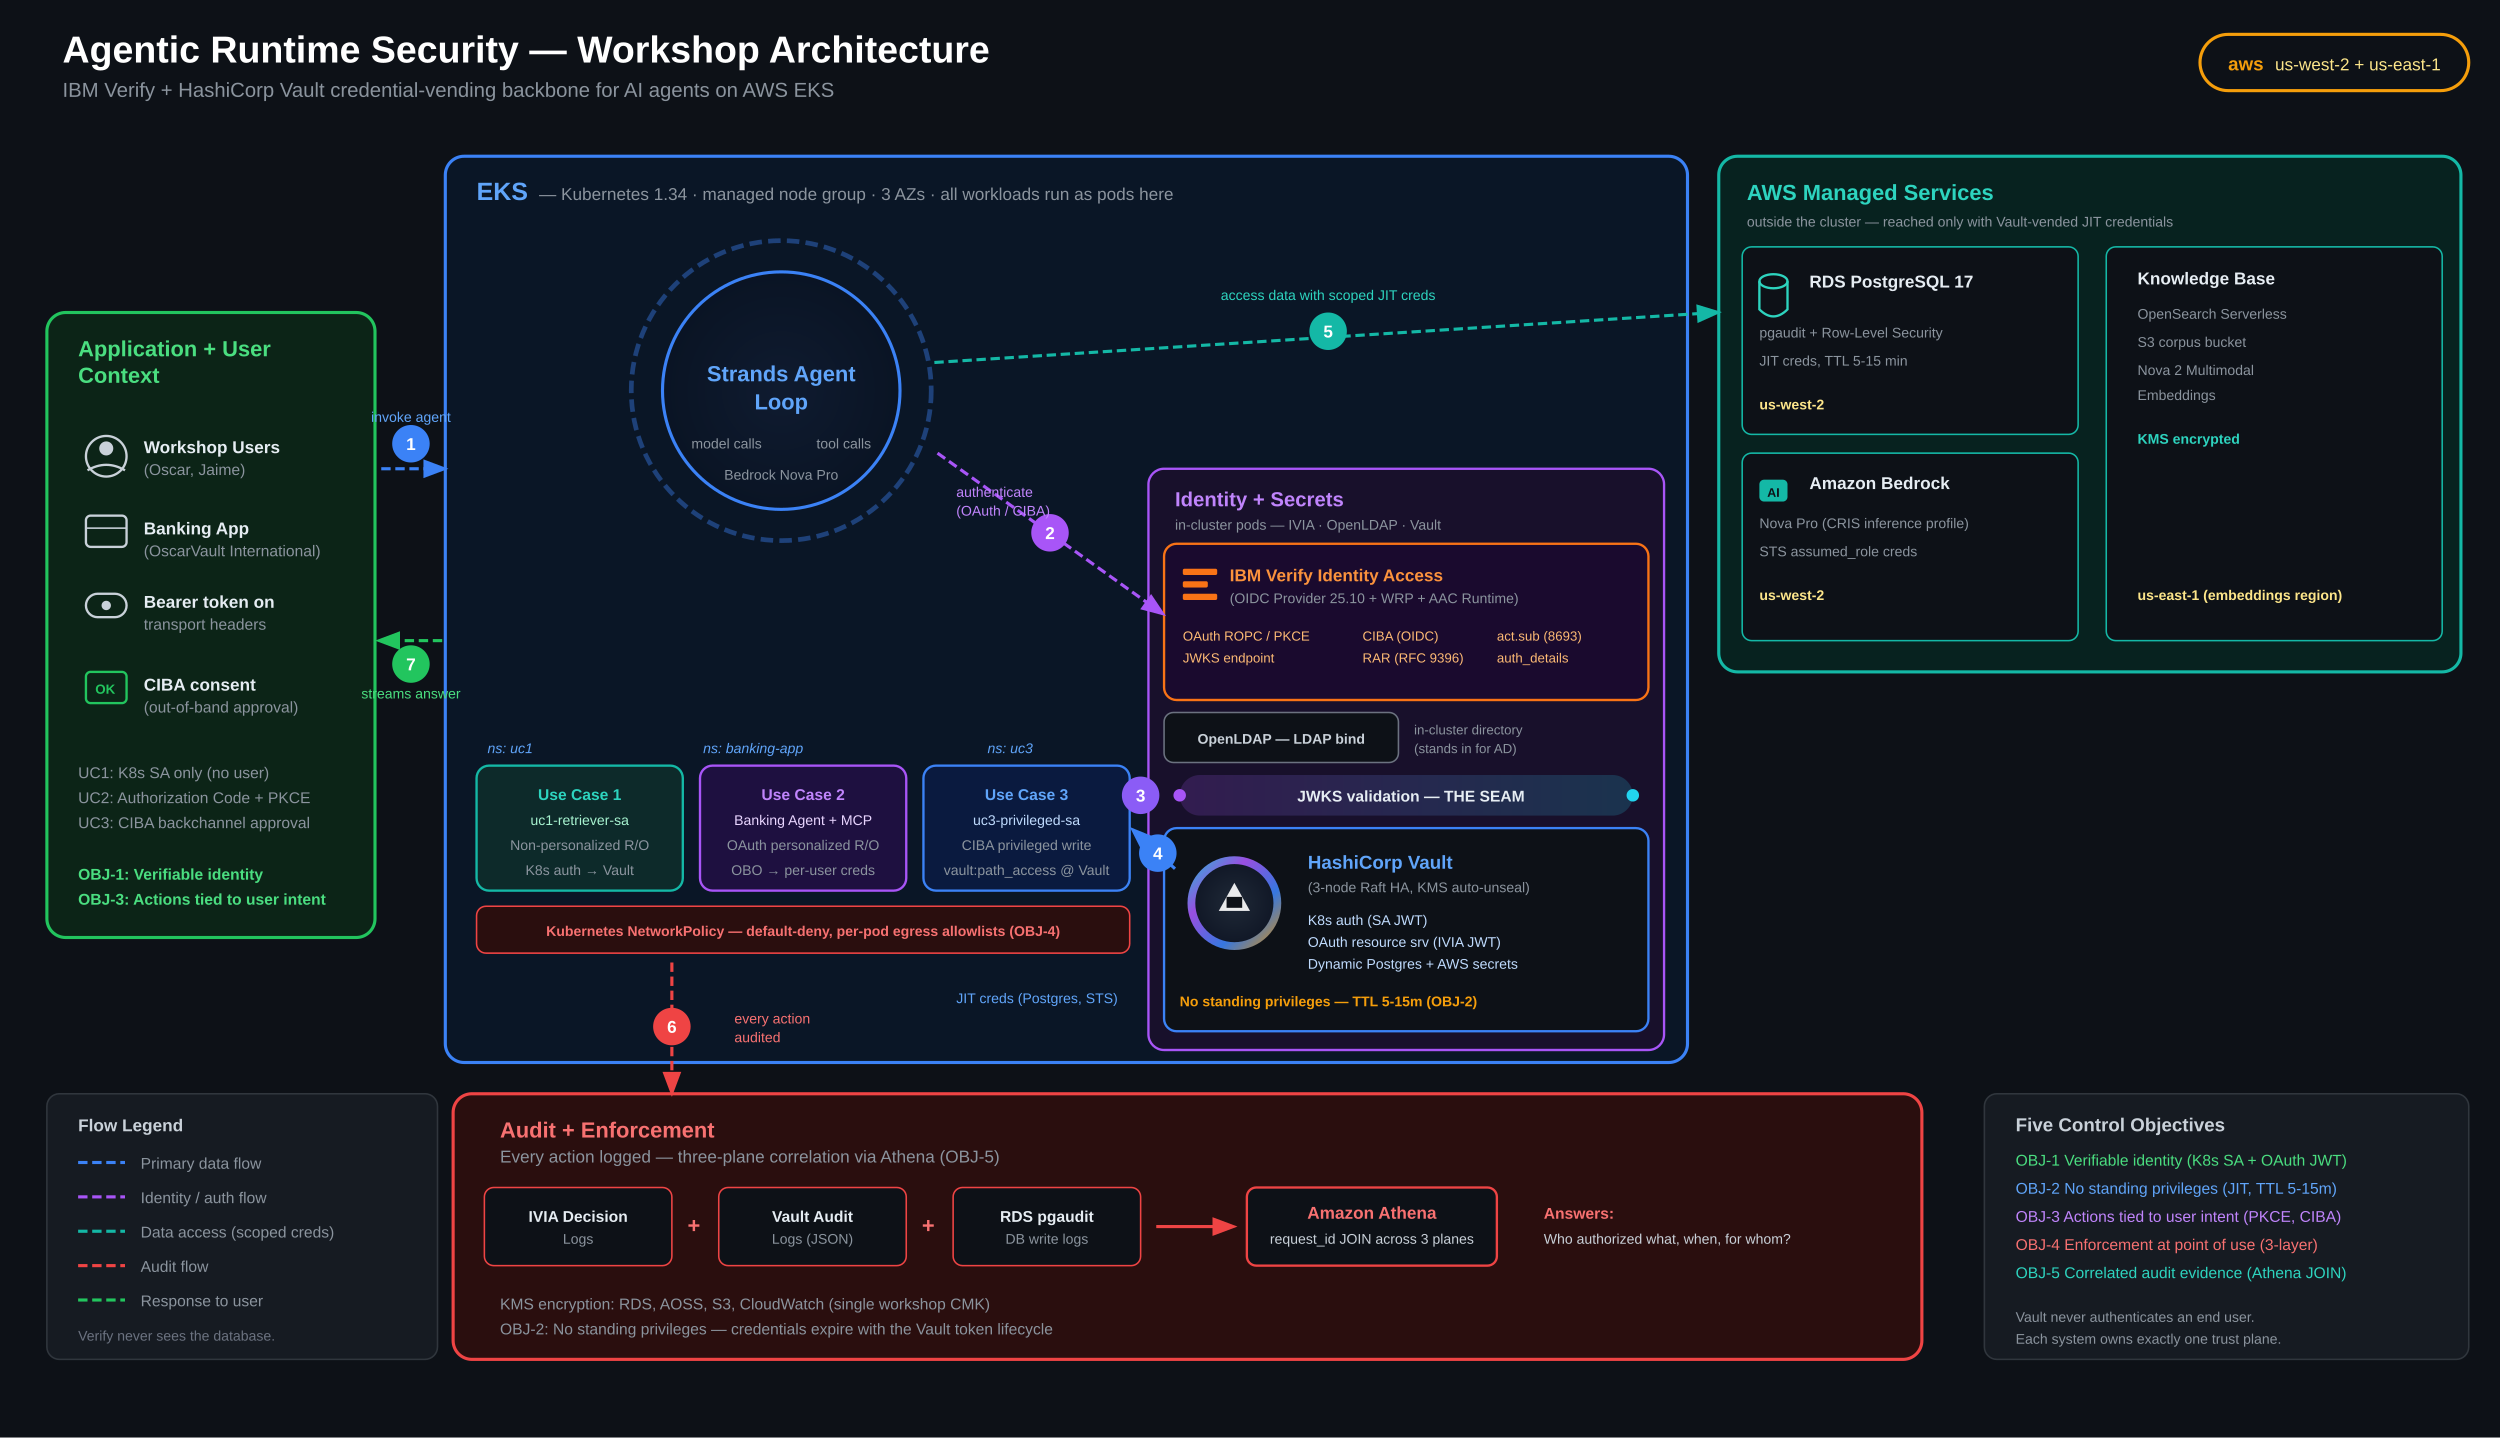
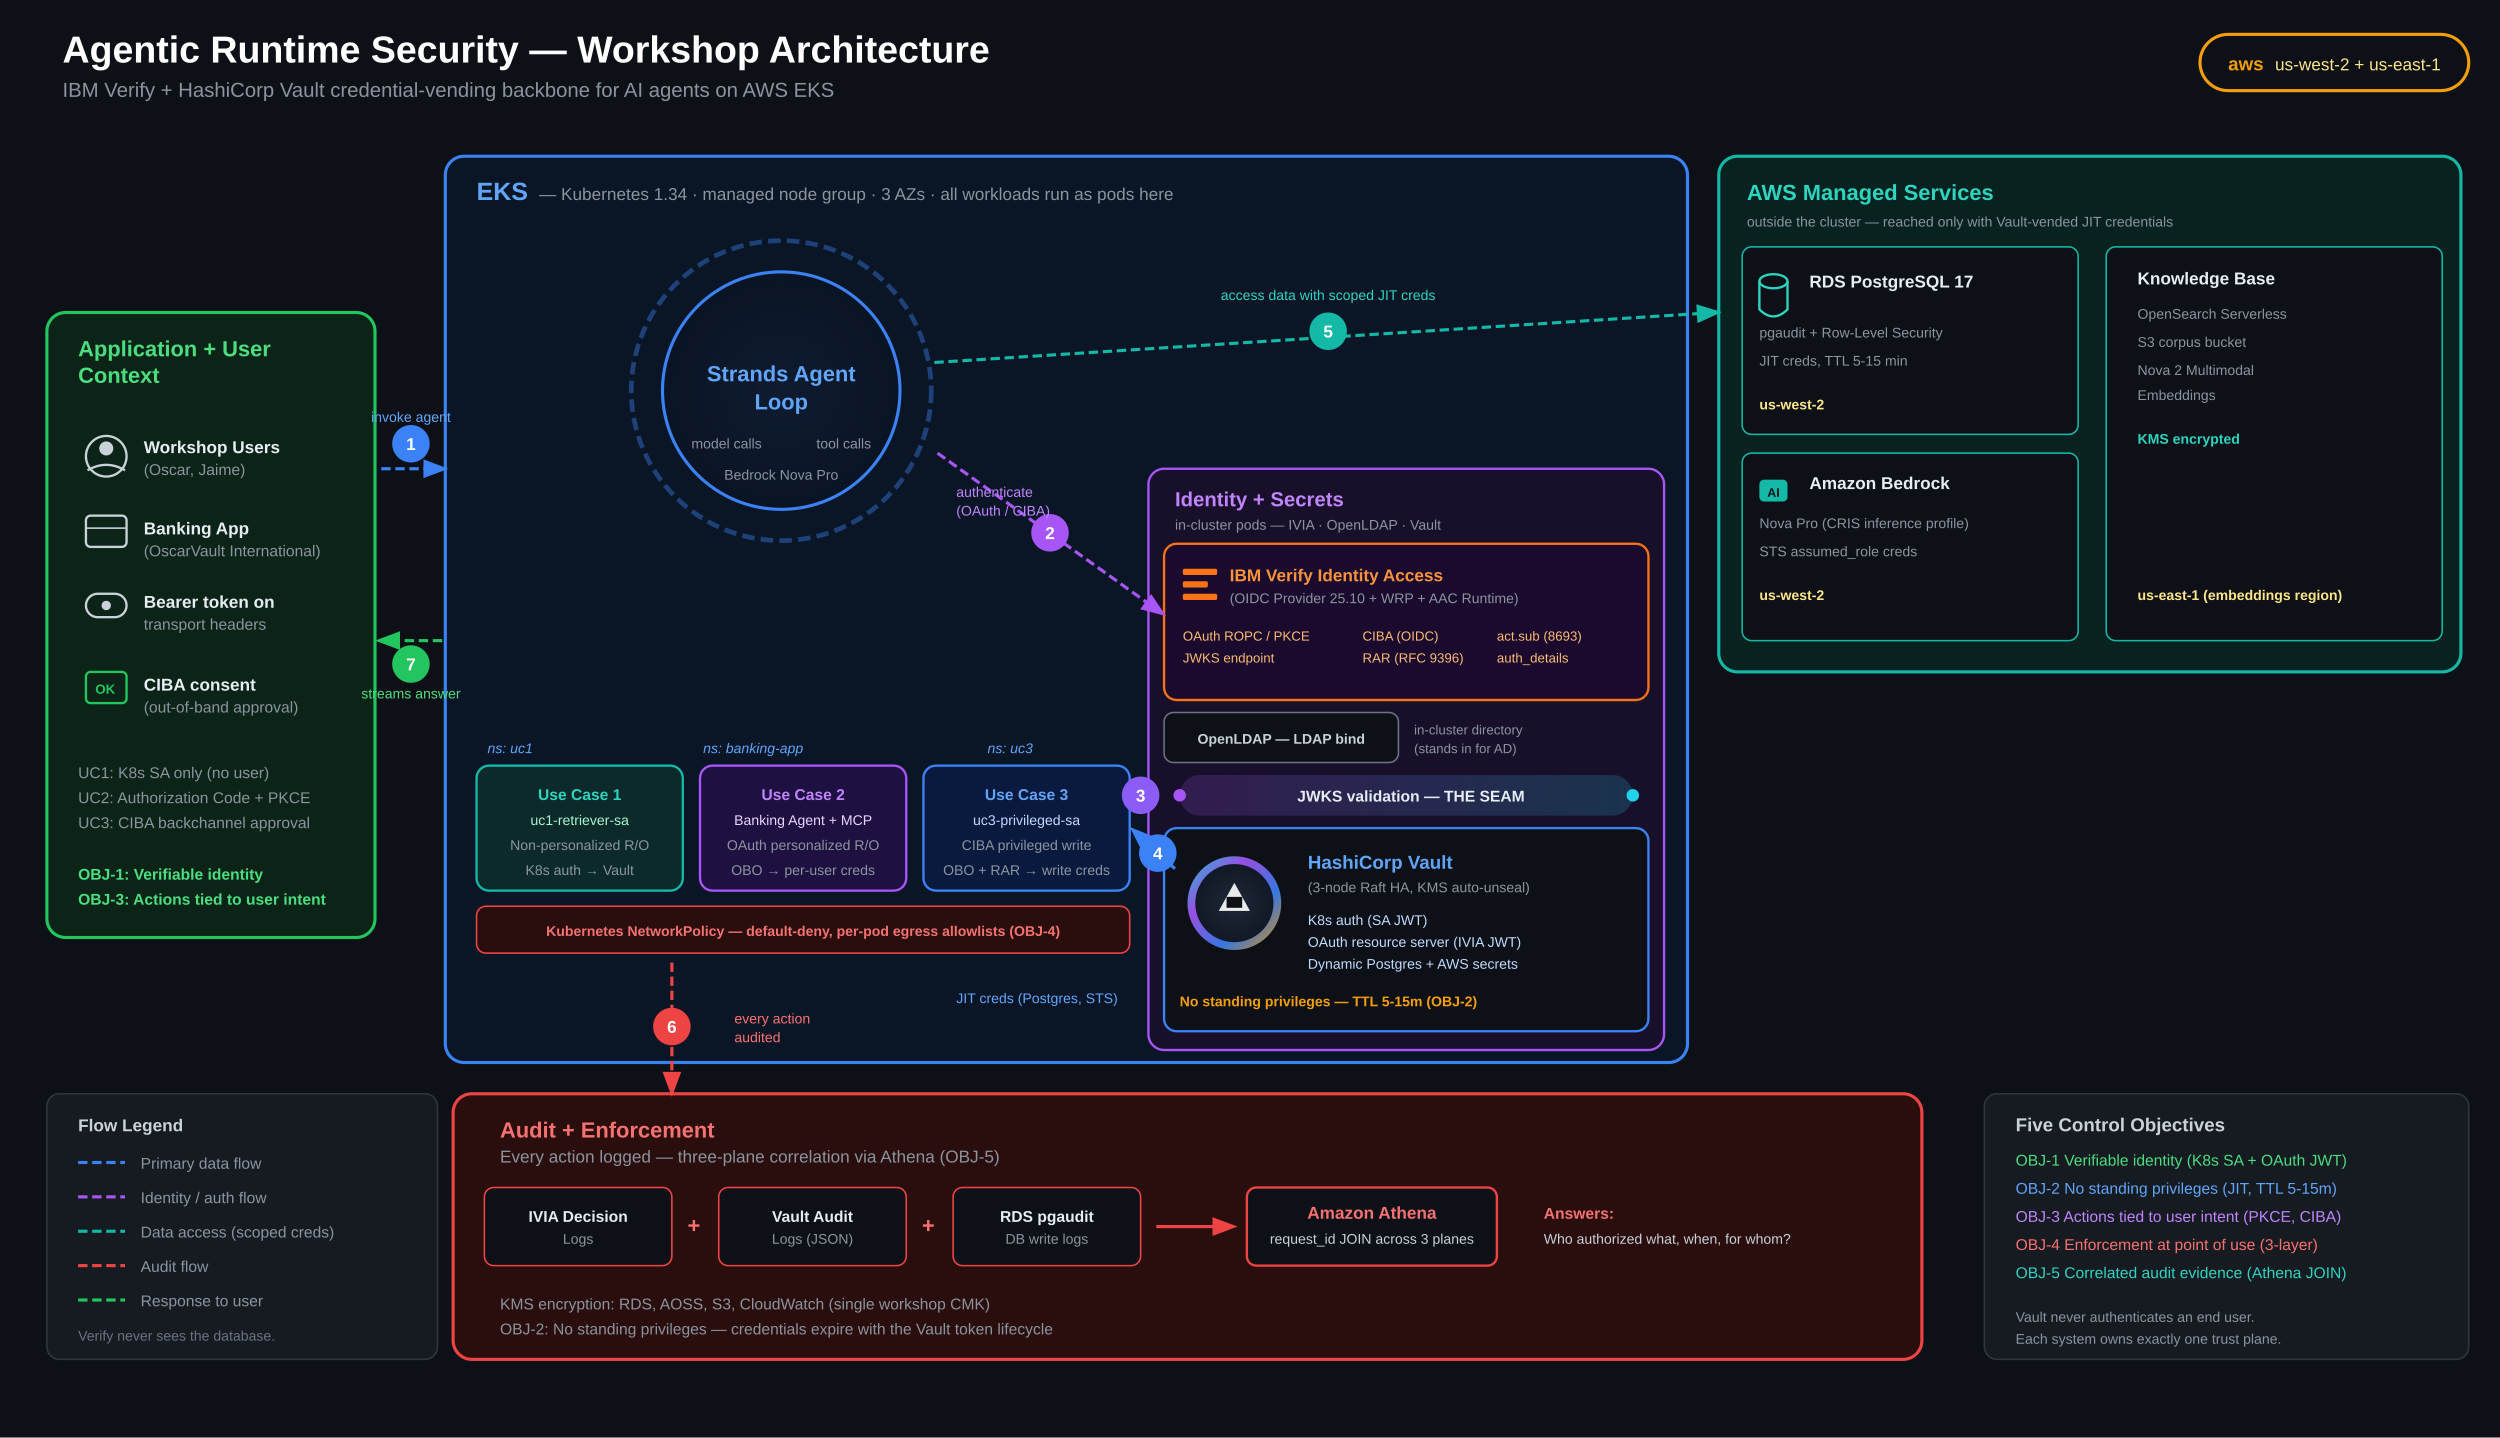
<svg xmlns="http://www.w3.org/2000/svg" viewBox="0 0 1600 920" width="1600" height="920" style="background:#0d1117; font-family: 'Segoe UI', 'Helvetica Neue', Arial, sans-serif;">
  <rect width="1600" height="920" fill="#0d1117" />
  <text x="40" y="40" fill="white" font-size="24" font-weight="bold">Agentic Runtime Security — Workshop Architecture</text>
  <text x="40" y="62" fill="#8b949e" font-size="13">IBM Verify + HashiCorp Vault credential-vending backbone for AI agents on AWS EKS</text>
  <rect x="1408" y="22" width="172" height="36" rx="18" fill="none" stroke="#f59e0b" stroke-width="2" />
  <text x="1426" y="45" fill="#f59e0b" font-size="12" font-weight="bold">aws</text>
  <text x="1456" y="45" fill="#fde68a" font-size="11">us-west-2 + us-east-1</text>
  <defs>
    <marker id="ao-blue" markerWidth="8" markerHeight="8" refX="6" refY="3" orient="auto">
      <path d="M0,0 L0,6 L8,3 z" fill="#3b82f6" />
    </marker>
    <marker id="ao-teal" markerWidth="8" markerHeight="8" refX="6" refY="3" orient="auto">
      <path d="M0,0 L0,6 L8,3 z" fill="#14b8a6" />
    </marker>
    <marker id="ao-purple" markerWidth="8" markerHeight="8" refX="6" refY="3" orient="auto">
      <path d="M0,0 L0,6 L8,3 z" fill="#a855f7" />
    </marker>
    <marker id="ao-red" markerWidth="8" markerHeight="8" refX="6" refY="3" orient="auto">
      <path d="M0,0 L0,6 L8,3 z" fill="#ef4444" />
    </marker>
    <marker id="ao-green" markerWidth="8" markerHeight="8" refX="6" refY="3" orient="auto">
      <path d="M0,0 L0,6 L8,3 z" fill="#22c55e" />
    </marker>
    <marker id="ao-gray" markerWidth="8" markerHeight="8" refX="6" refY="3" orient="auto">
      <path d="M0,0 L0,6 L8,3 z" fill="#6b7280" />
    </marker>
    <radialGradient id="agentRingD" cx="50%" cy="50%" r="50%">
      <stop offset="0%" stop-color="#0f1b30" />
      <stop offset="100%" stop-color="#0a1424" />
    </radialGradient>
    <radialGradient id="vaultCore" cx="50%" cy="50%" r="50%">
      <stop offset="0%" stop-color="#1f2937" />
      <stop offset="100%" stop-color="#111827" />
    </radialGradient>
    <linearGradient id="vaultRingGrad" x1="0%" y1="0%" x2="100%" y2="100%">
      <stop offset="0%" stop-color="#22d3ee" />
      <stop offset="33%" stop-color="#a855f7" />
      <stop offset="66%" stop-color="#3b82f6" />
      <stop offset="100%" stop-color="#f59e0b" />
    </linearGradient>
    <linearGradient id="seamGradD" x1="0%" y1="0%" x2="100%" y2="0%">
      <stop offset="0%" stop-color="#a855f7" />
      <stop offset="100%" stop-color="#22d3ee" />
    </linearGradient>
  </defs>
  <rect x="30" y="200" width="210" height="400" rx="12" fill="#0c2417" stroke="#22c55e" stroke-width="2" />
  <text x="50" y="228" fill="#4ade80" font-size="14" font-weight="bold">Application + User</text>
  <text x="50" y="245" fill="#4ade80" font-size="14" font-weight="bold">Context</text>
  <circle cx="68" cy="292" r="13" fill="none" stroke="#c9d1d9" stroke-width="1.5" />
  <circle cx="68" cy="287" r="4.5" fill="#c9d1d9" />
  <path d="M56,301 Q68,294 80,301" fill="none" stroke="#c9d1d9" stroke-width="1.5" />
  <text x="92" y="290" fill="#e6edf3" font-size="11" font-weight="600">Workshop Users</text>
  <text x="92" y="304" fill="#8b949e" font-size="10">(Oscar, Jaime)</text>
  <rect x="55" y="330" width="26" height="20" rx="3" fill="none" stroke="#c9d1d9" stroke-width="1.5" />
  <line x1="55" y1="338" x2="81" y2="338" stroke="#c9d1d9" stroke-width="1" />
  <text x="92" y="342" fill="#e6edf3" font-size="11" font-weight="600">Banking App</text>
  <text x="92" y="356" fill="#8b949e" font-size="10">(OscarVault International)</text>
  <rect x="55" y="380" width="26" height="15" rx="7.5" fill="none" stroke="#c9d1d9" stroke-width="1.5" />
  <circle cx="68" cy="387.5" r="3" fill="#c9d1d9" />
  <text x="92" y="389" fill="#e6edf3" font-size="11" font-weight="600">Bearer token on</text>
  <text x="92" y="403" fill="#8b949e" font-size="10">transport headers</text>
  <rect x="55" y="430" width="26" height="20" rx="3" fill="none" stroke="#22c55e" stroke-width="1.5" />
  <text x="61" y="444" fill="#22c55e" font-size="8.5" font-weight="bold">OK</text>
  <text x="92" y="442" fill="#e6edf3" font-size="11" font-weight="600">CIBA consent</text>
  <text x="92" y="456" fill="#8b949e" font-size="10">(out-of-band approval)</text>
  <text x="50" y="498" fill="#8b949e" font-size="10">UC1: K8s SA only (no user)</text>
  <text x="50" y="514" fill="#8b949e" font-size="10">UC2: Authorization Code + PKCE</text>
  <text x="50" y="530" fill="#8b949e" font-size="10">UC3: CIBA backchannel approval</text>
  <text x="50" y="563" fill="#4ade80" font-size="10" font-weight="bold">OBJ-1: Verifiable identity</text>
  <text x="50" y="579" fill="#4ade80" font-size="10" font-weight="bold">OBJ-3: Actions tied to user intent</text>
  <rect x="285" y="100" width="795" height="580" rx="12" fill="#0a1626" stroke="#3b82f6" stroke-width="2" />
  <text x="305" y="128" fill="#60a5fa" font-size="16" font-weight="bold">EKS</text>
  <text x="345" y="128" fill="#8b949e" font-size="11">— Kubernetes 1.34 · managed node group · 3 AZs · all workloads run as pods here</text>
  <circle cx="500" cy="250" r="96" fill="none" stroke="#3b82f6" stroke-width="3" stroke-dasharray="8,4" opacity="0.4" />
  <circle cx="500" cy="250" r="76" fill="url(#agentRingD)" stroke="#3b82f6" stroke-width="2" />
  <text x="500" y="244" fill="#60a5fa" font-size="14" font-weight="bold" text-anchor="middle">Strands Agent</text>
  <text x="500" y="262" fill="#60a5fa" font-size="14" font-weight="bold" text-anchor="middle">Loop</text>
  <text x="465" y="287" fill="#8b949e" font-size="9" text-anchor="middle">model calls</text>
  <text x="540" y="287" fill="#8b949e" font-size="9" text-anchor="middle">tool calls</text>
  <text x="500" y="307" fill="#8b949e" font-size="9" text-anchor="middle">Bedrock Nova Pro</text>
  <text x="312" y="482" fill="#60a5fa" font-size="9" font-style="italic">ns: uc1</text>
  <text x="450" y="482" fill="#60a5fa" font-size="9" font-style="italic">ns: banking-app</text>
  <text x="632" y="482" fill="#60a5fa" font-size="9" font-style="italic">ns: uc3</text>
  <rect x="305" y="490" width="132" height="80" rx="8" fill="#0d2a2a" stroke="#14b8a6" stroke-width="1.5" />
  <text x="371" y="512" fill="#2dd4bf" font-size="10" font-weight="bold" text-anchor="middle">Use Case 1</text>
  <text x="371" y="528" fill="#a7f3d0" font-size="9" text-anchor="middle">uc1-retriever-sa</text>
  <text x="371" y="544" fill="#8b949e" font-size="9" text-anchor="middle">Non-personalized R/O</text>
  <text x="371" y="560" fill="#8b949e" font-size="9" text-anchor="middle">K8s auth → Vault</text>
  <rect x="448" y="490" width="132" height="80" rx="8" fill="#1e1040" stroke="#a855f7" stroke-width="1.5" />
  <text x="514" y="512" fill="#c084fc" font-size="10" font-weight="bold" text-anchor="middle">Use Case 2</text>
  <text x="514" y="528" fill="#e9d5ff" font-size="9" text-anchor="middle">Banking Agent + MCP</text>
  <text x="514" y="544" fill="#8b949e" font-size="9" text-anchor="middle">OAuth personalized R/O</text>
  <text x="514" y="560" fill="#8b949e" font-size="9" text-anchor="middle">OBO → per-user creds</text>
  <rect x="591" y="490" width="132" height="80" rx="8" fill="#0a1a3f" stroke="#3b82f6" stroke-width="1.5" />
  <text x="657" y="512" fill="#60a5fa" font-size="10" font-weight="bold" text-anchor="middle">Use Case 3</text>
  <text x="657" y="528" fill="#bfdbfe" font-size="9" text-anchor="middle">uc3-privileged-sa</text>
  <text x="657" y="544" fill="#8b949e" font-size="9" text-anchor="middle">CIBA privileged write</text>
-   <text x="657" y="560" fill="#8b949e" font-size="9" text-anchor="middle">vault:path_access @ Vault</text>
+   <text x="657" y="560" fill="#8b949e" font-size="9" text-anchor="middle">OBO + RAR → write creds</text>
  <rect x="305" y="580" width="418" height="30" rx="6" fill="#2a0e0e" stroke="#ef4444" stroke-width="1" />
  <text x="514" y="599" fill="#f87171" font-size="9" font-weight="bold" text-anchor="middle">Kubernetes NetworkPolicy — default-deny, per-pod egress allowlists (OBJ-4)</text>
  <rect x="735" y="300" width="330" height="372" rx="10" fill="#18102b" stroke="#a855f7" stroke-width="1.5" />
  <text x="752" y="324" fill="#c084fc" font-size="13" font-weight="bold">Identity + Secrets</text>
  <text x="752" y="339" fill="#8b949e" font-size="9">in-cluster pods — IVIA · OpenLDAP · Vault</text>
  <rect x="745" y="348" width="310" height="100" rx="8" fill="#1a0a2e" stroke="#f97316" stroke-width="1.5" />
  <rect x="757" y="364" width="22" height="4" rx="1" fill="#f97316" />
  <rect x="757" y="372" width="16" height="4" rx="1" fill="#f97316" />
  <rect x="757" y="380" width="22" height="4" rx="1" fill="#f97316" />
  <text x="787" y="372" fill="#fb923c" font-size="11" font-weight="bold">IBM Verify Identity Access</text>
  <text x="787" y="386" fill="#8b949e" font-size="9">(OIDC Provider 25.10 + WRP + AAC Runtime)</text>
  <text x="757" y="410" fill="#fdba74" font-size="8.5">OAuth ROPC / PKCE</text>
  <text x="872" y="410" fill="#fdba74" font-size="8.5">CIBA (OIDC)</text>
  <text x="958" y="410" fill="#fdba74" font-size="8.5">act.sub (8693)</text>
  <text x="757" y="424" fill="#fdba74" font-size="8.5">JWKS endpoint</text>
  <text x="872" y="424" fill="#fdba74" font-size="8.5">RAR (RFC 9396)</text>
  <text x="958" y="424" fill="#fdba74" font-size="8.5">auth_details</text>
  <rect x="745" y="456" width="150" height="32" rx="6" fill="#0d1117" stroke="#6b7280" stroke-width="1" />
  <text x="820" y="476" fill="#c9d1d9" font-size="9" font-weight="600" text-anchor="middle">OpenLDAP — LDAP bind</text>
  <text x="905" y="470" fill="#8b949e" font-size="8.5">in-cluster directory</text>
  <text x="905" y="482" fill="#8b949e" font-size="8.5">(stands in for AD)</text>
  <rect x="755" y="496" width="290" height="26" rx="13" fill="url(#seamGradD)" opacity="0.18" />
  <line x1="755" y1="509" x2="1045" y2="509" stroke="url(#seamGradD)" stroke-width="3" />
  <text x="903" y="513" fill="#e6edf3" font-size="10" font-weight="bold" text-anchor="middle">JWKS validation — THE SEAM</text>
  <circle cx="755" cy="509" r="4" fill="#a855f7" />
  <circle cx="1045" cy="509" r="4" fill="#22d3ee" />
  <rect x="745" y="530" width="310" height="130" rx="8" fill="#0d1117" stroke="#3b82f6" stroke-width="1.5" />
  <circle cx="790" cy="578" r="30" fill="url(#vaultRingGrad)" opacity="0.9" />
  <circle cx="790" cy="578" r="25" fill="url(#vaultCore)" />
  <polygon points="790,565 780,583 800,583" fill="white" opacity="0.9" />
  <rect x="785" y="574" width="10" height="7" fill="#0d1117" />
  <text x="837" y="556" fill="#60a5fa" font-size="12" font-weight="bold">HashiCorp Vault</text>
  <text x="837" y="571" fill="#8b949e" font-size="9">(3-node Raft HA, KMS auto-unseal)</text>
  <text x="837" y="592" fill="#bfdbfe" font-size="9">K8s auth (SA JWT)</text>
-   <text x="837" y="606" fill="#bfdbfe" font-size="9">OAuth resource srv (IVIA JWT)</text>
+   <text x="837" y="606" fill="#bfdbfe" font-size="9">OAuth resource server (IVIA JWT)</text>
  <text x="837" y="620" fill="#bfdbfe" font-size="9">Dynamic Postgres + AWS secrets</text>
  <text x="755" y="644" fill="#f59e0b" font-size="9" font-weight="bold">No standing privileges — TTL 5-15m (OBJ-2)</text>
  <rect x="1100" y="100" width="475" height="330" rx="12" fill="#07221f" stroke="#14b8a6" stroke-width="2" />
  <text x="1118" y="128" fill="#2dd4bf" font-size="14" font-weight="bold">AWS Managed Services</text>
  <text x="1118" y="145" fill="#8b949e" font-size="9">outside the cluster — reached only with Vault-vended JIT credentials</text>
  <rect x="1115" y="158" width="215" height="120" rx="6" fill="#0d1117" stroke="#14b8a6" stroke-width="1" />
  <ellipse cx="1135" cy="180" rx="9" ry="4.5" fill="none" stroke="#2dd4bf" stroke-width="1.5" />
  <path d="M1126,180 L1126,198 Q1135,207 1144,198 L1144,180" fill="none" stroke="#2dd4bf" stroke-width="1.5" />
  <text x="1158" y="184" fill="#e6edf3" font-size="11" font-weight="600">RDS PostgreSQL 17</text>
  <text x="1126" y="216" fill="#8b949e" font-size="9">pgaudit + Row-Level Security</text>
  <text x="1126" y="234" fill="#8b949e" font-size="9">JIT creds, TTL 5-15 min</text>
  <text x="1126" y="262" fill="#fde68a" font-size="9" font-weight="bold">us-west-2</text>
  <rect x="1115" y="290" width="215" height="120" rx="6" fill="#0d1117" stroke="#14b8a6" stroke-width="1" />
  <rect x="1126" y="307" width="18" height="14" rx="3" fill="#14b8a6" />
  <text x="1131" y="318" fill="#0d1117" font-size="8" font-weight="bold">AI</text>
  <text x="1158" y="313" fill="#e6edf3" font-size="11" font-weight="600">Amazon Bedrock</text>
  <text x="1126" y="338" fill="#8b949e" font-size="9">Nova Pro (CRIS inference profile)</text>
  <text x="1126" y="356" fill="#8b949e" font-size="9">STS assumed_role creds</text>
  <text x="1126" y="384" fill="#fde68a" font-size="9" font-weight="bold">us-west-2</text>
  <rect x="1348" y="158" width="215" height="252" rx="6" fill="#0d1117" stroke="#14b8a6" stroke-width="1" />
  <text x="1368" y="182" fill="#e6edf3" font-size="11" font-weight="600">Knowledge Base</text>
  <text x="1368" y="204" fill="#8b949e" font-size="9">OpenSearch Serverless</text>
  <text x="1368" y="222" fill="#8b949e" font-size="9">S3 corpus bucket</text>
  <text x="1368" y="240" fill="#8b949e" font-size="9">Nova 2 Multimodal</text>
  <text x="1368" y="256" fill="#8b949e" font-size="9">Embeddings</text>
  <text x="1368" y="284" fill="#2dd4bf" font-size="9" font-weight="bold">KMS encrypted</text>
  <text x="1368" y="384" fill="#fde68a" font-size="9" font-weight="bold">us-east-1 (embeddings region)</text>
  <rect x="290" y="700" width="940" height="170" rx="12" fill="#2a0e0e" stroke="#ef4444" stroke-width="2" />
  <text x="320" y="728" fill="#f87171" font-size="14" font-weight="bold">Audit + Enforcement</text>
  <text x="320" y="744" fill="#8b949e" font-size="11">Every action logged — three-plane correlation via Athena (OBJ-5)</text>
  <rect x="310" y="760" width="120" height="50" rx="6" fill="#0d1117" stroke="#ef4444" stroke-width="1" />
  <text x="370" y="782" fill="#e6edf3" font-size="10" font-weight="600" text-anchor="middle">IVIA Decision</text>
  <text x="370" y="796" fill="#8b949e" font-size="9" text-anchor="middle">Logs</text>
  <text x="440" y="789" fill="#f87171" font-size="14" font-weight="bold">+</text>
  <rect x="460" y="760" width="120" height="50" rx="6" fill="#0d1117" stroke="#ef4444" stroke-width="1" />
  <text x="520" y="782" fill="#e6edf3" font-size="10" font-weight="600" text-anchor="middle">Vault Audit</text>
  <text x="520" y="796" fill="#8b949e" font-size="9" text-anchor="middle">Logs (JSON)</text>
  <text x="590" y="789" fill="#f87171" font-size="14" font-weight="bold">+</text>
  <rect x="610" y="760" width="120" height="50" rx="6" fill="#0d1117" stroke="#ef4444" stroke-width="1" />
  <text x="670" y="782" fill="#e6edf3" font-size="10" font-weight="600" text-anchor="middle">RDS pgaudit</text>
  <text x="670" y="796" fill="#8b949e" font-size="9" text-anchor="middle">DB write logs</text>
  <line x1="740" y1="785" x2="788" y2="785" stroke="#ef4444" stroke-width="2" marker-end="url(#ao-red)" />
  <rect x="798" y="760" width="160" height="50" rx="6" fill="#0d1117" stroke="#ef4444" stroke-width="1.5" />
  <text x="878" y="780" fill="#f87171" font-size="11" font-weight="bold" text-anchor="middle">Amazon Athena</text>
  <text x="878" y="796" fill="#c9d1d9" font-size="9" text-anchor="middle">request_id JOIN across 3 planes</text>
  <rect x="978" y="760" width="240" height="50" rx="6" fill="#2a0e0e" stroke="none" />
  <text x="988" y="780" fill="#f87171" font-size="10" font-weight="bold">Answers:</text>
  <text x="988" y="796" fill="#c9d1d9" font-size="9">Who authorized what, when, for whom?</text>
  <text x="320" y="838" fill="#8b949e" font-size="10">KMS encryption: RDS, AOSS, S3, CloudWatch (single workshop CMK)</text>
  <text x="320" y="854" fill="#8b949e" font-size="10">OBJ-2: No standing privileges — credentials expire with the Vault token lifecycle</text>
  <line x1="244" y1="300" x2="283" y2="300" stroke="#3b82f6" stroke-width="2" stroke-dasharray="6,3" marker-end="url(#ao-blue)" />
  <circle cx="263" cy="284" r="12" fill="#3b82f6" />
  <text x="263" y="288" fill="white" font-size="11" font-weight="bold" text-anchor="middle">1</text>
  <text x="263" y="270" fill="#60a5fa" font-size="9" text-anchor="middle">invoke agent</text>
  <line x1="600" y1="290" x2="743" y2="392" stroke="#a855f7" stroke-width="2" stroke-dasharray="6,3" marker-end="url(#ao-purple)" />
  <circle cx="672" cy="341" r="12" fill="#a855f7" />
  <text x="672" y="345" fill="white" font-size="11" font-weight="bold" text-anchor="middle">2</text>
  <text x="612" y="318" fill="#c084fc" font-size="9">authenticate</text>
  <text x="612" y="330" fill="#c084fc" font-size="9">(OAuth / CIBA)</text>
  <circle cx="730" cy="509" r="12" fill="#8b5cf6" />
  <text x="730" y="513" fill="white" font-size="11" font-weight="bold" text-anchor="middle">3</text>
  <line x1="752" y1="556" x2="726" y2="532" stroke="#3b82f6" stroke-width="2" stroke-dasharray="6,3" marker-end="url(#ao-blue)" />
  <circle cx="741" cy="546" r="12" fill="#3b82f6" />
  <text x="741" y="550" fill="white" font-size="11" font-weight="bold" text-anchor="middle">4</text>
  <text x="612" y="642" fill="#60a5fa" font-size="9">JIT creds (Postgres, STS)</text>
  <line x1="598" y1="232" x2="1098" y2="200" stroke="#14b8a6" stroke-width="2" stroke-dasharray="6,3" marker-end="url(#ao-teal)" />
  <circle cx="850" cy="212" r="12" fill="#14b8a6" />
  <text x="850" y="216" fill="white" font-size="11" font-weight="bold" text-anchor="middle">5</text>
  <text x="850" y="192" fill="#2dd4bf" font-size="9" text-anchor="middle">access data with scoped JIT creds</text>
  <line x1="430" y1="616" x2="430" y2="698" stroke="#ef4444" stroke-width="2" stroke-dasharray="6,3" marker-end="url(#ao-red)" />
  <circle cx="430" cy="657" r="12" fill="#ef4444" />
  <text x="430" y="661" fill="white" font-size="11" font-weight="bold" text-anchor="middle">6</text>
  <text x="470" y="655" fill="#f87171" font-size="9">every action</text>
  <text x="470" y="667" fill="#f87171" font-size="9">audited</text>
  <line x1="283" y1="410" x2="244" y2="410" stroke="#22c55e" stroke-width="2" stroke-dasharray="6,3" marker-end="url(#ao-green)" />
  <circle cx="263" cy="425" r="12" fill="#22c55e" />
  <text x="263" y="429" fill="white" font-size="11" font-weight="bold" text-anchor="middle">7</text>
  <text x="263" y="447" fill="#4ade80" font-size="9" text-anchor="middle">streams answer</text>
  <rect x="30" y="700" width="250" height="170" rx="8" fill="#161b22" stroke="#30363d" stroke-width="1" />
  <text x="50" y="724" fill="#c9d1d9" font-size="11" font-weight="bold">Flow Legend</text>
  <line x1="50" y1="744" x2="80" y2="744" stroke="#3b82f6" stroke-width="2" stroke-dasharray="6,3" />
  <text x="90" y="748" fill="#8b949e" font-size="10">Primary data flow</text>
  <line x1="50" y1="766" x2="80" y2="766" stroke="#a855f7" stroke-width="2" stroke-dasharray="6,3" />
  <text x="90" y="770" fill="#8b949e" font-size="10">Identity / auth flow</text>
  <line x1="50" y1="788" x2="80" y2="788" stroke="#14b8a6" stroke-width="2" stroke-dasharray="6,3" />
  <text x="90" y="792" fill="#8b949e" font-size="10">Data access (scoped creds)</text>
  <line x1="50" y1="810" x2="80" y2="810" stroke="#ef4444" stroke-width="2" stroke-dasharray="6,3" />
  <text x="90" y="814" fill="#8b949e" font-size="10">Audit flow</text>
  <line x1="50" y1="832" x2="80" y2="832" stroke="#22c55e" stroke-width="2" stroke-dasharray="6,3" />
  <text x="90" y="836" fill="#8b949e" font-size="10">Response to user</text>
  <text x="50" y="858" fill="#6b7280" font-size="9">Verify never sees the database.</text>
  <rect x="1270" y="700" width="310" height="170" rx="8" fill="#161b22" stroke="#30363d" stroke-width="1" />
  <text x="1290" y="724" fill="#c9d1d9" font-size="12" font-weight="bold">Five Control Objectives</text>
  <text x="1290" y="746" fill="#4ade80" font-size="10">OBJ-1  Verifiable identity (K8s SA + OAuth JWT)</text>
  <text x="1290" y="764" fill="#60a5fa" font-size="10">OBJ-2  No standing privileges (JIT, TTL 5-15m)</text>
  <text x="1290" y="782" fill="#c084fc" font-size="10">OBJ-3  Actions tied to user intent (PKCE, CIBA)</text>
  <text x="1290" y="800" fill="#f87171" font-size="10">OBJ-4  Enforcement at point of use (3-layer)</text>
  <text x="1290" y="818" fill="#2dd4bf" font-size="10">OBJ-5  Correlated audit evidence (Athena JOIN)</text>
  <text x="1290" y="846" fill="#8b949e" font-size="9">Vault never authenticates an end user.</text>
  <text x="1290" y="860" fill="#8b949e" font-size="9">Each system owns exactly one trust plane.</text>
</svg>
